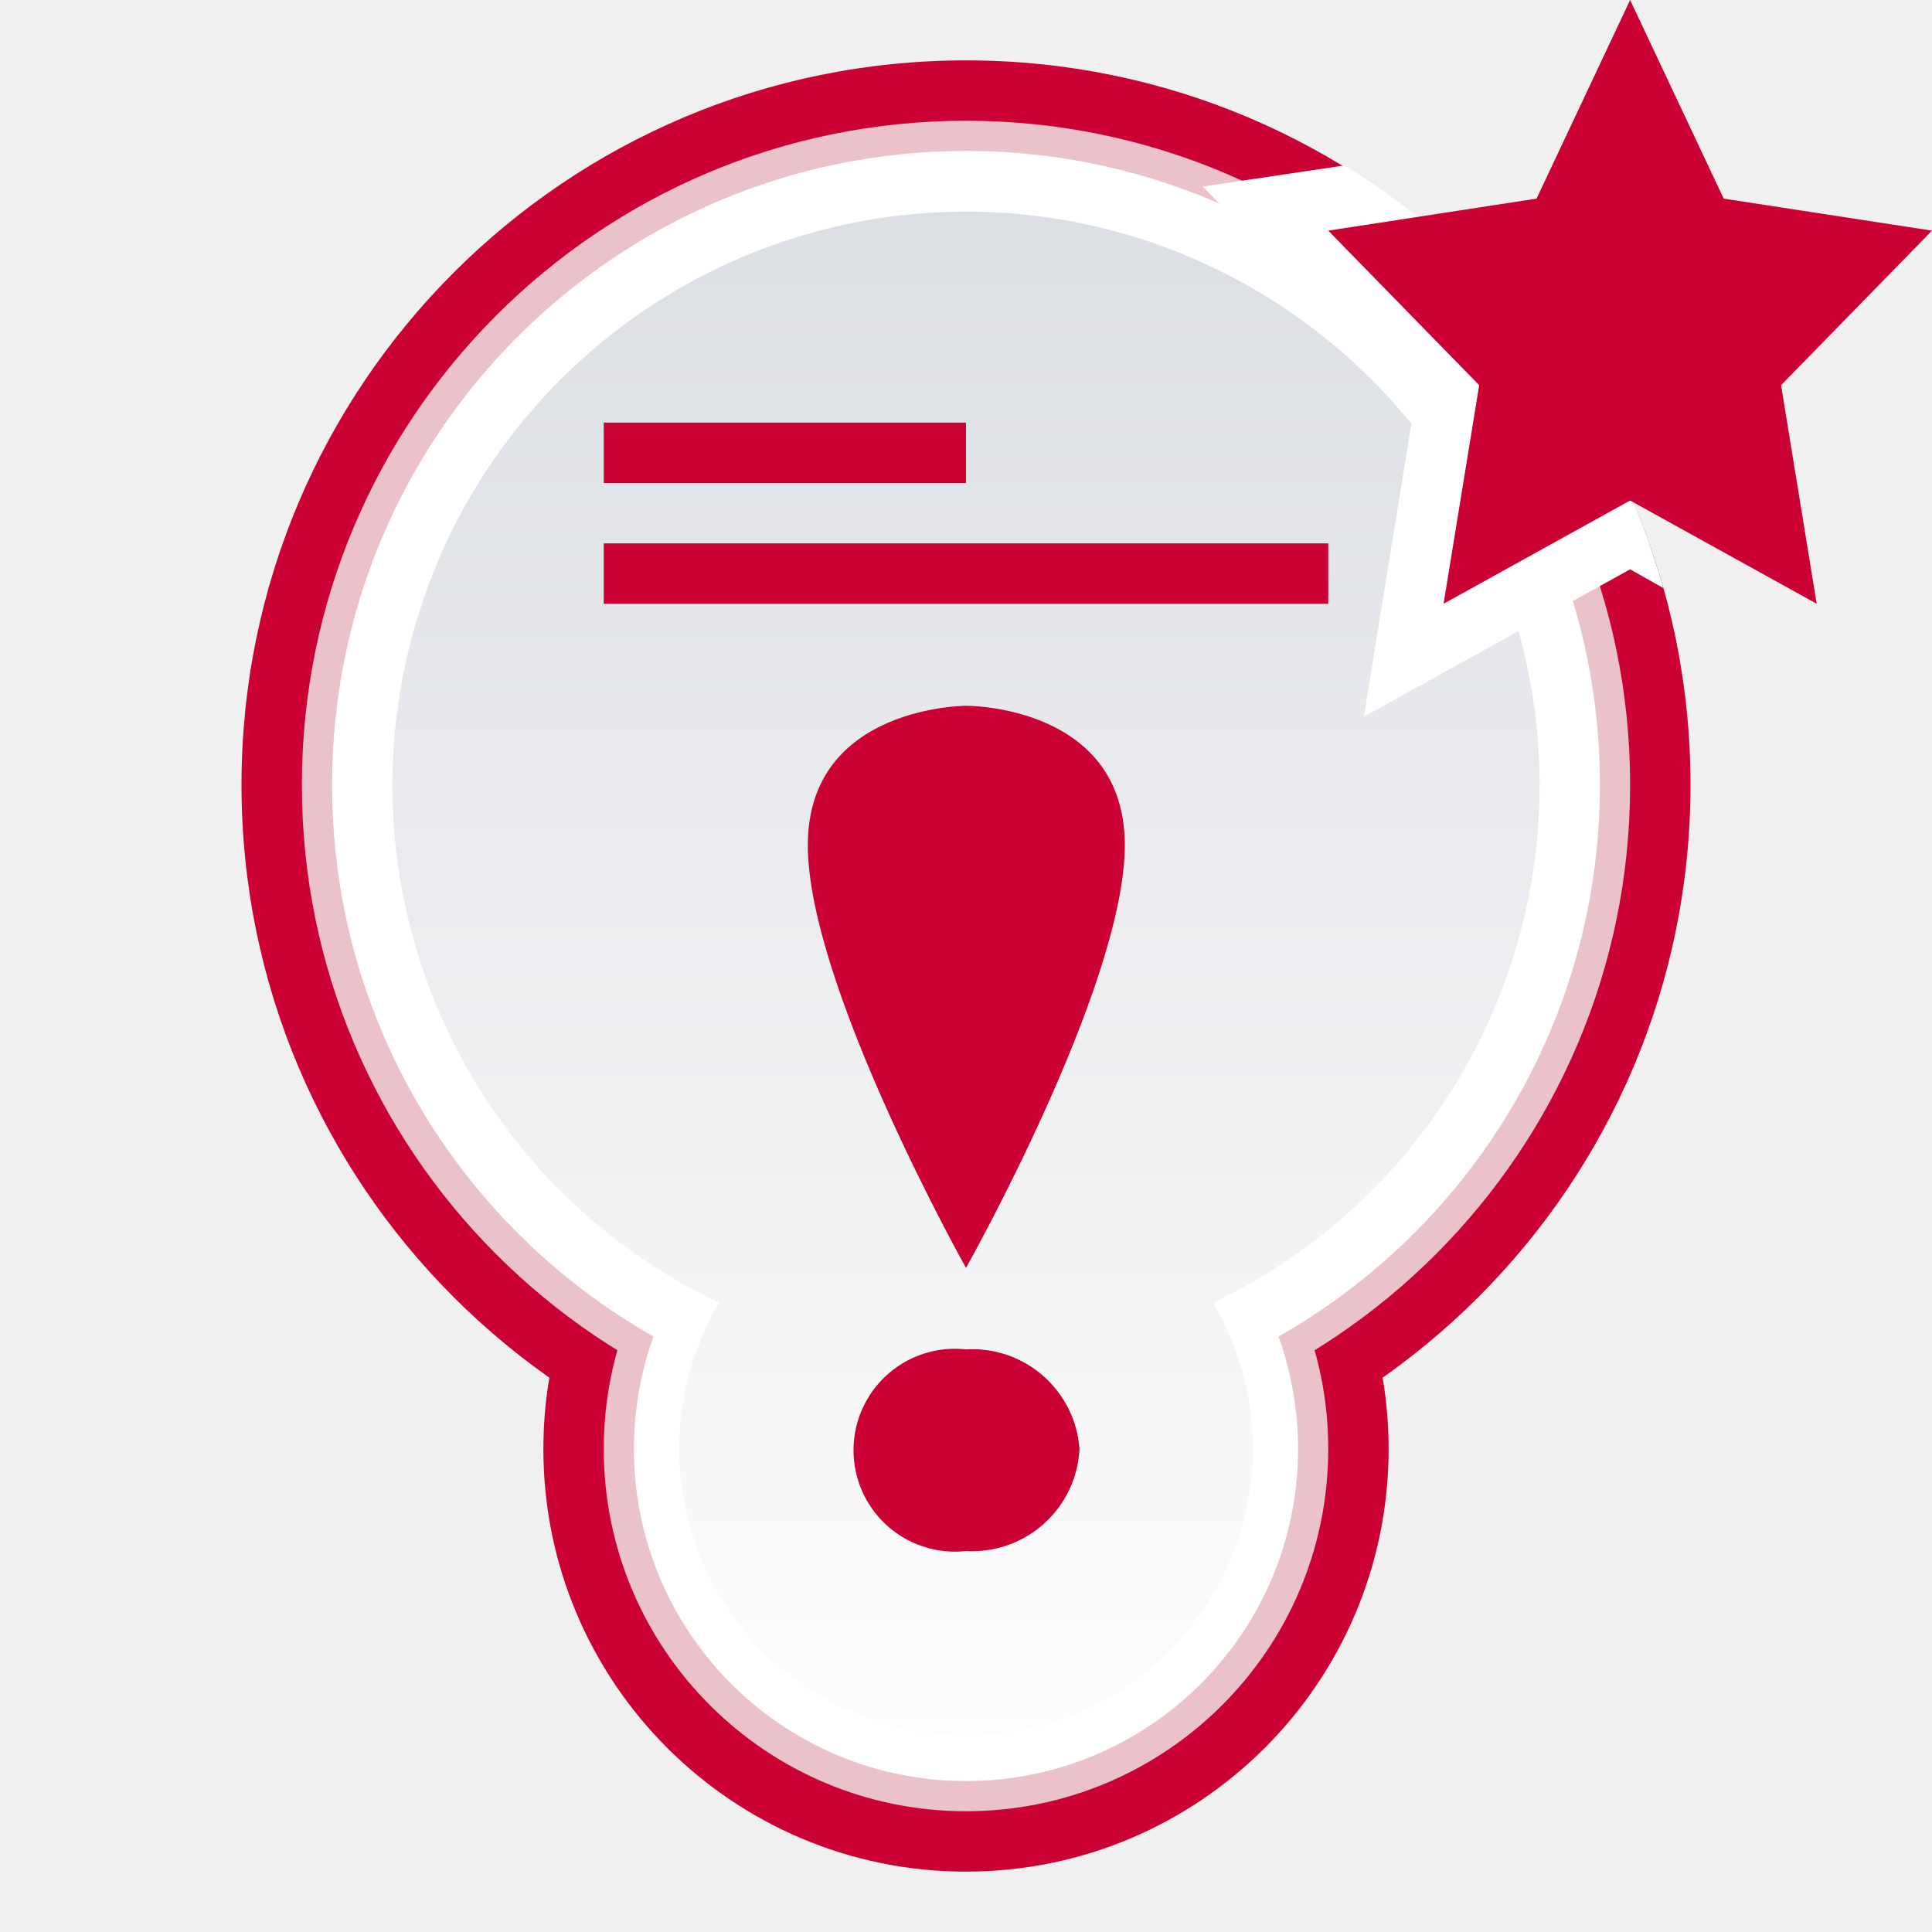
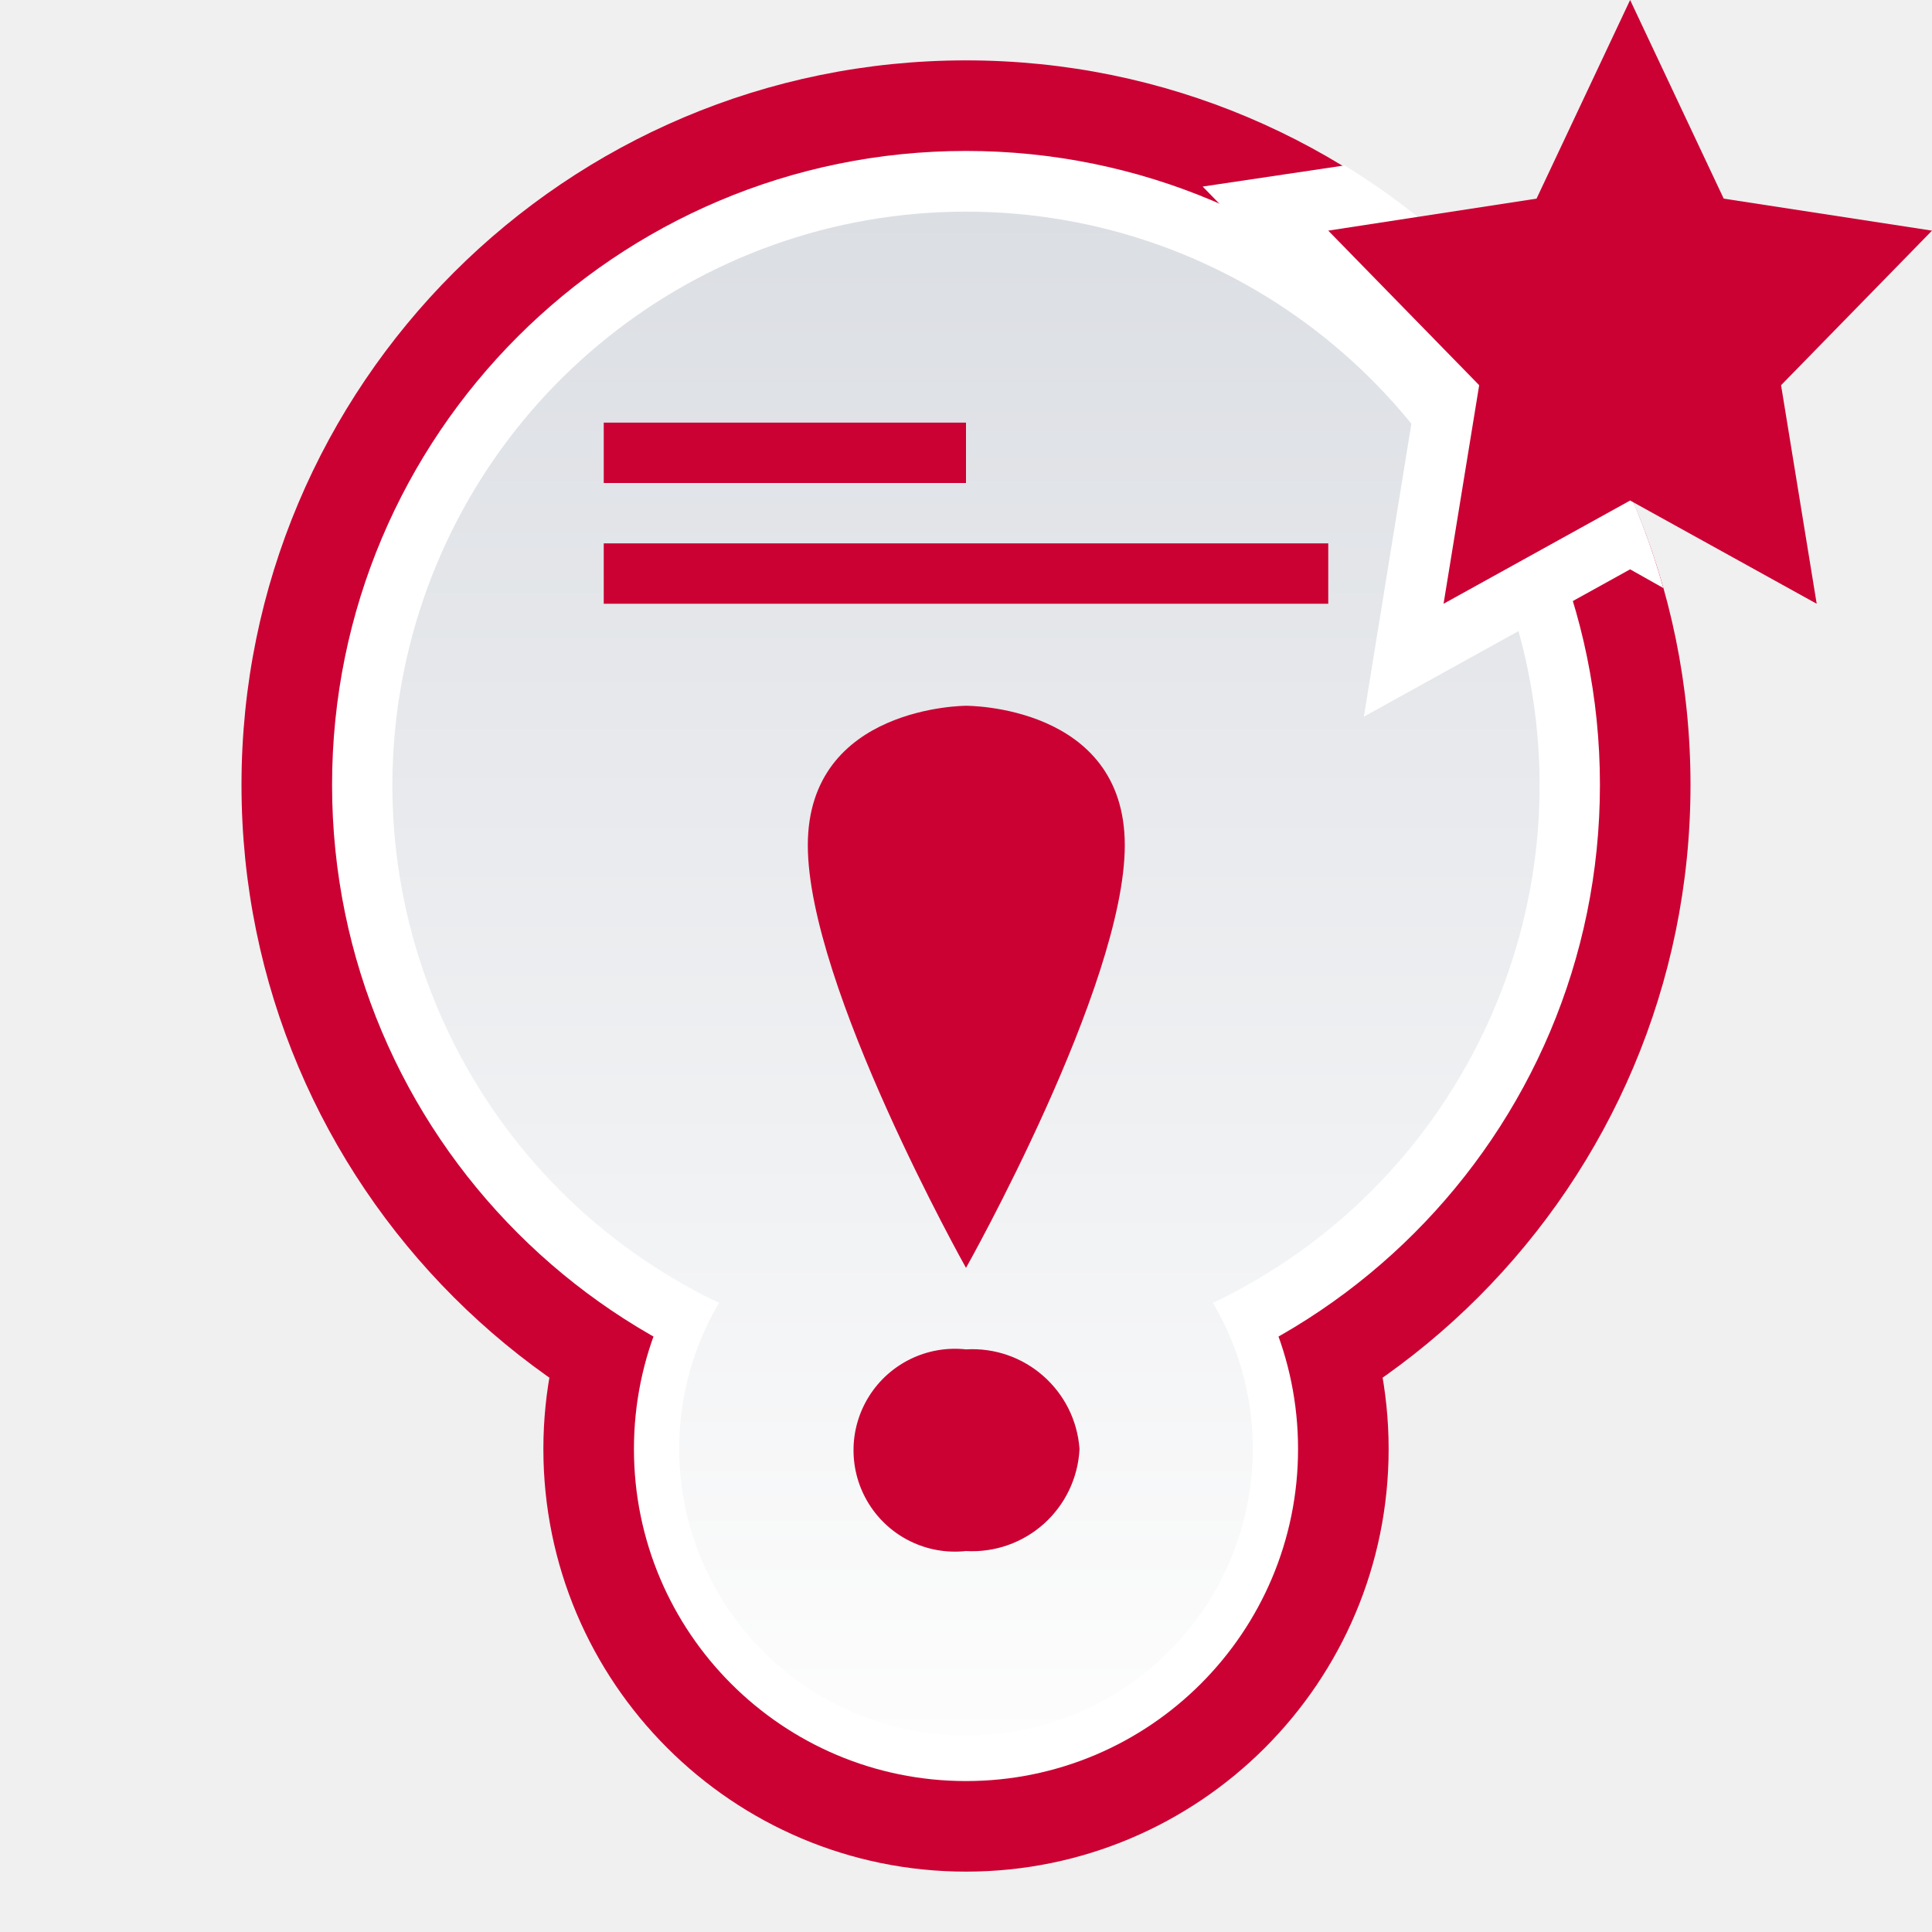
<svg xmlns="http://www.w3.org/2000/svg" width="32" height="32" viewBox="0 0 32 32">
  <defs>
    <style>.cls-1 {
        fill: none;
      }

      .cls-2, .cls-6 {
        fill: #cb0033;
      }

      .cls-3 {
-         fill: #ebc1ca;
+         fill: #cb0033;
      }

      .cls-4, .cls-7 {
        fill: #fff;
      }

      .cls-5, .cls-6, .cls-7 {
        fill-rule: evenodd;
      }

      .cls-5 {
        fill: url(#Nepojmenovaný_přechod_36);
      }</style>
    <linearGradient id="Nepojmenovaný_přechod_36" x1="-127.5" x2="-127.5" y1="-30.18" y2="-31.18" data-name="Nepojmenovaný přechod 36" gradientTransform="matrix(19 0 0 -25.25 2438.5 -758.5)" gradientUnits="userSpaceOnUse">
      <stop stop-color="#dbdee3" offset="0" />
      <stop stop-color="#fdfdfd" offset="1" />
    </linearGradient>
  </defs>
  <g id="Vrstva_2" data-name="Vrstva 2">
    <g id="Vrstva_1-2" data-name="Vrstva 1">
      <g id="unread">
        <g id="sticky_unread_mine" data-name="sticky unread mine">
          <path class="cls-1" d="M0,0H32V32H0Z" />
          <path class="cls-2" d="M28,13A12,12,0,1,1,16,1,12,12,0,0,1,28,13" />
          <path class="cls-2" d="m23 24a7 7 0 1 1-7-7 7 7 0 0 1 7 7" />
          <path class="cls-3" d="M27,13A11,11,0,1,1,16,2,11,11,0,0,1,27,13" />
          <path class="cls-3" d="m22 24a6 6 0 1 1-6-6 6 6 0 0 1 6 6" />
          <path class="cls-4" d="M26.5,13A10.5,10.5,0,1,1,16,2.5,10.5,10.5,0,0,1,26.5,13" />
          <path class="cls-4" d="m21.5 24a5.5 5.5 0 1 1-5.5-5.5 5.5 5.5 0 0 1 5.5 5.5" />
          <path class="cls-5" d="m20.09 21.58a9.5 9.5 0 1 0-8.18 0 4.75 4.75 0 1 0 8.18 0z" />
          <path class="cls-6" d="m13.38 14c0 2.33 2.62 7 2.62 7s2.63-4.67 2.63-7-2.63-2.31-2.63-2.31-2.62 0-2.62 2.31zm4.5 10a1.78 1.78 0 0 1-1.88 1.69 1.68 1.68 0 1 1 0-3.34 1.78 1.78 0 0 1 1.88 1.65z" />
          <path class="cls-6" d="M16,8H10V7h6Zm6,2H10V9H22Z" />
          <g id="star-copy-23">
            <path class="cls-7" d="M22.59,11.87,27,9.43l.55.31a12,12,0,0,0-5.28-7l-2.35.35,3.51,3.6Z" />
            <path class="cls-2" d="M27,8.29,30.09,10,29.5,6.38,32,3.82l-3.45-.53L27,0,25.45,3.29,22,3.82l2.5,2.56L23.91,10Z" />
          </g>
        </g>
      </g>
    </g>
  </g>
</svg>
